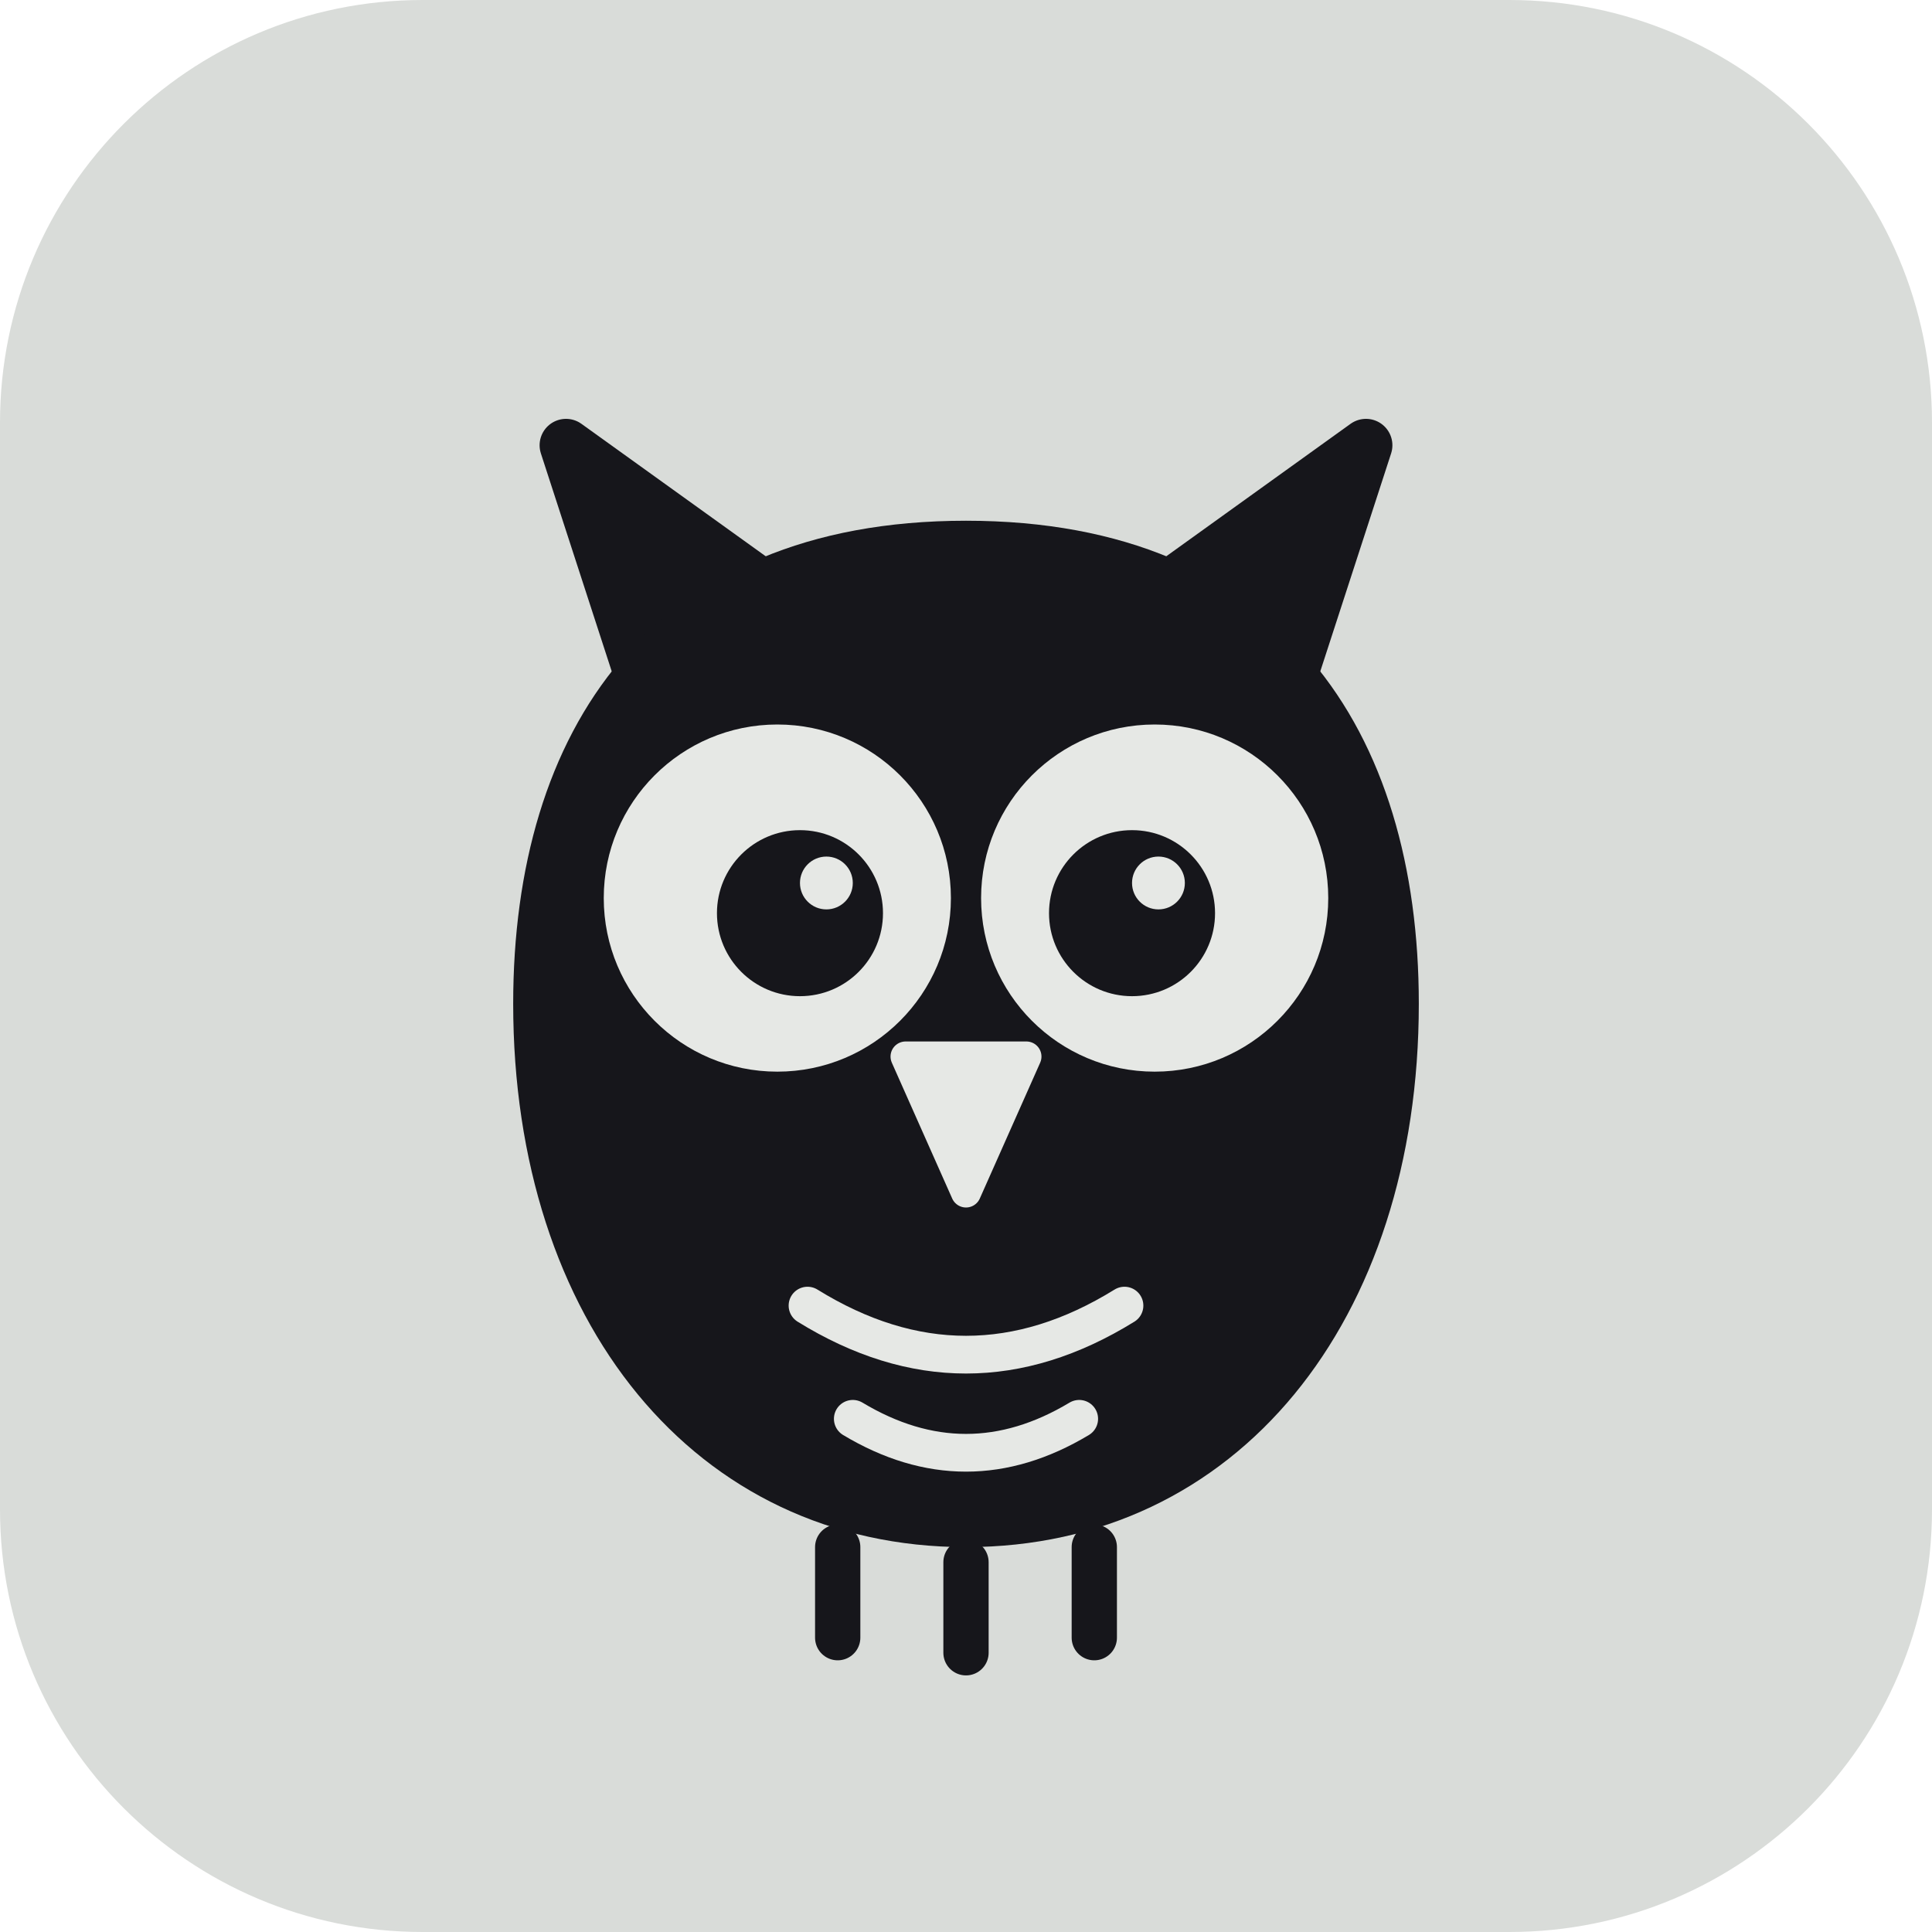
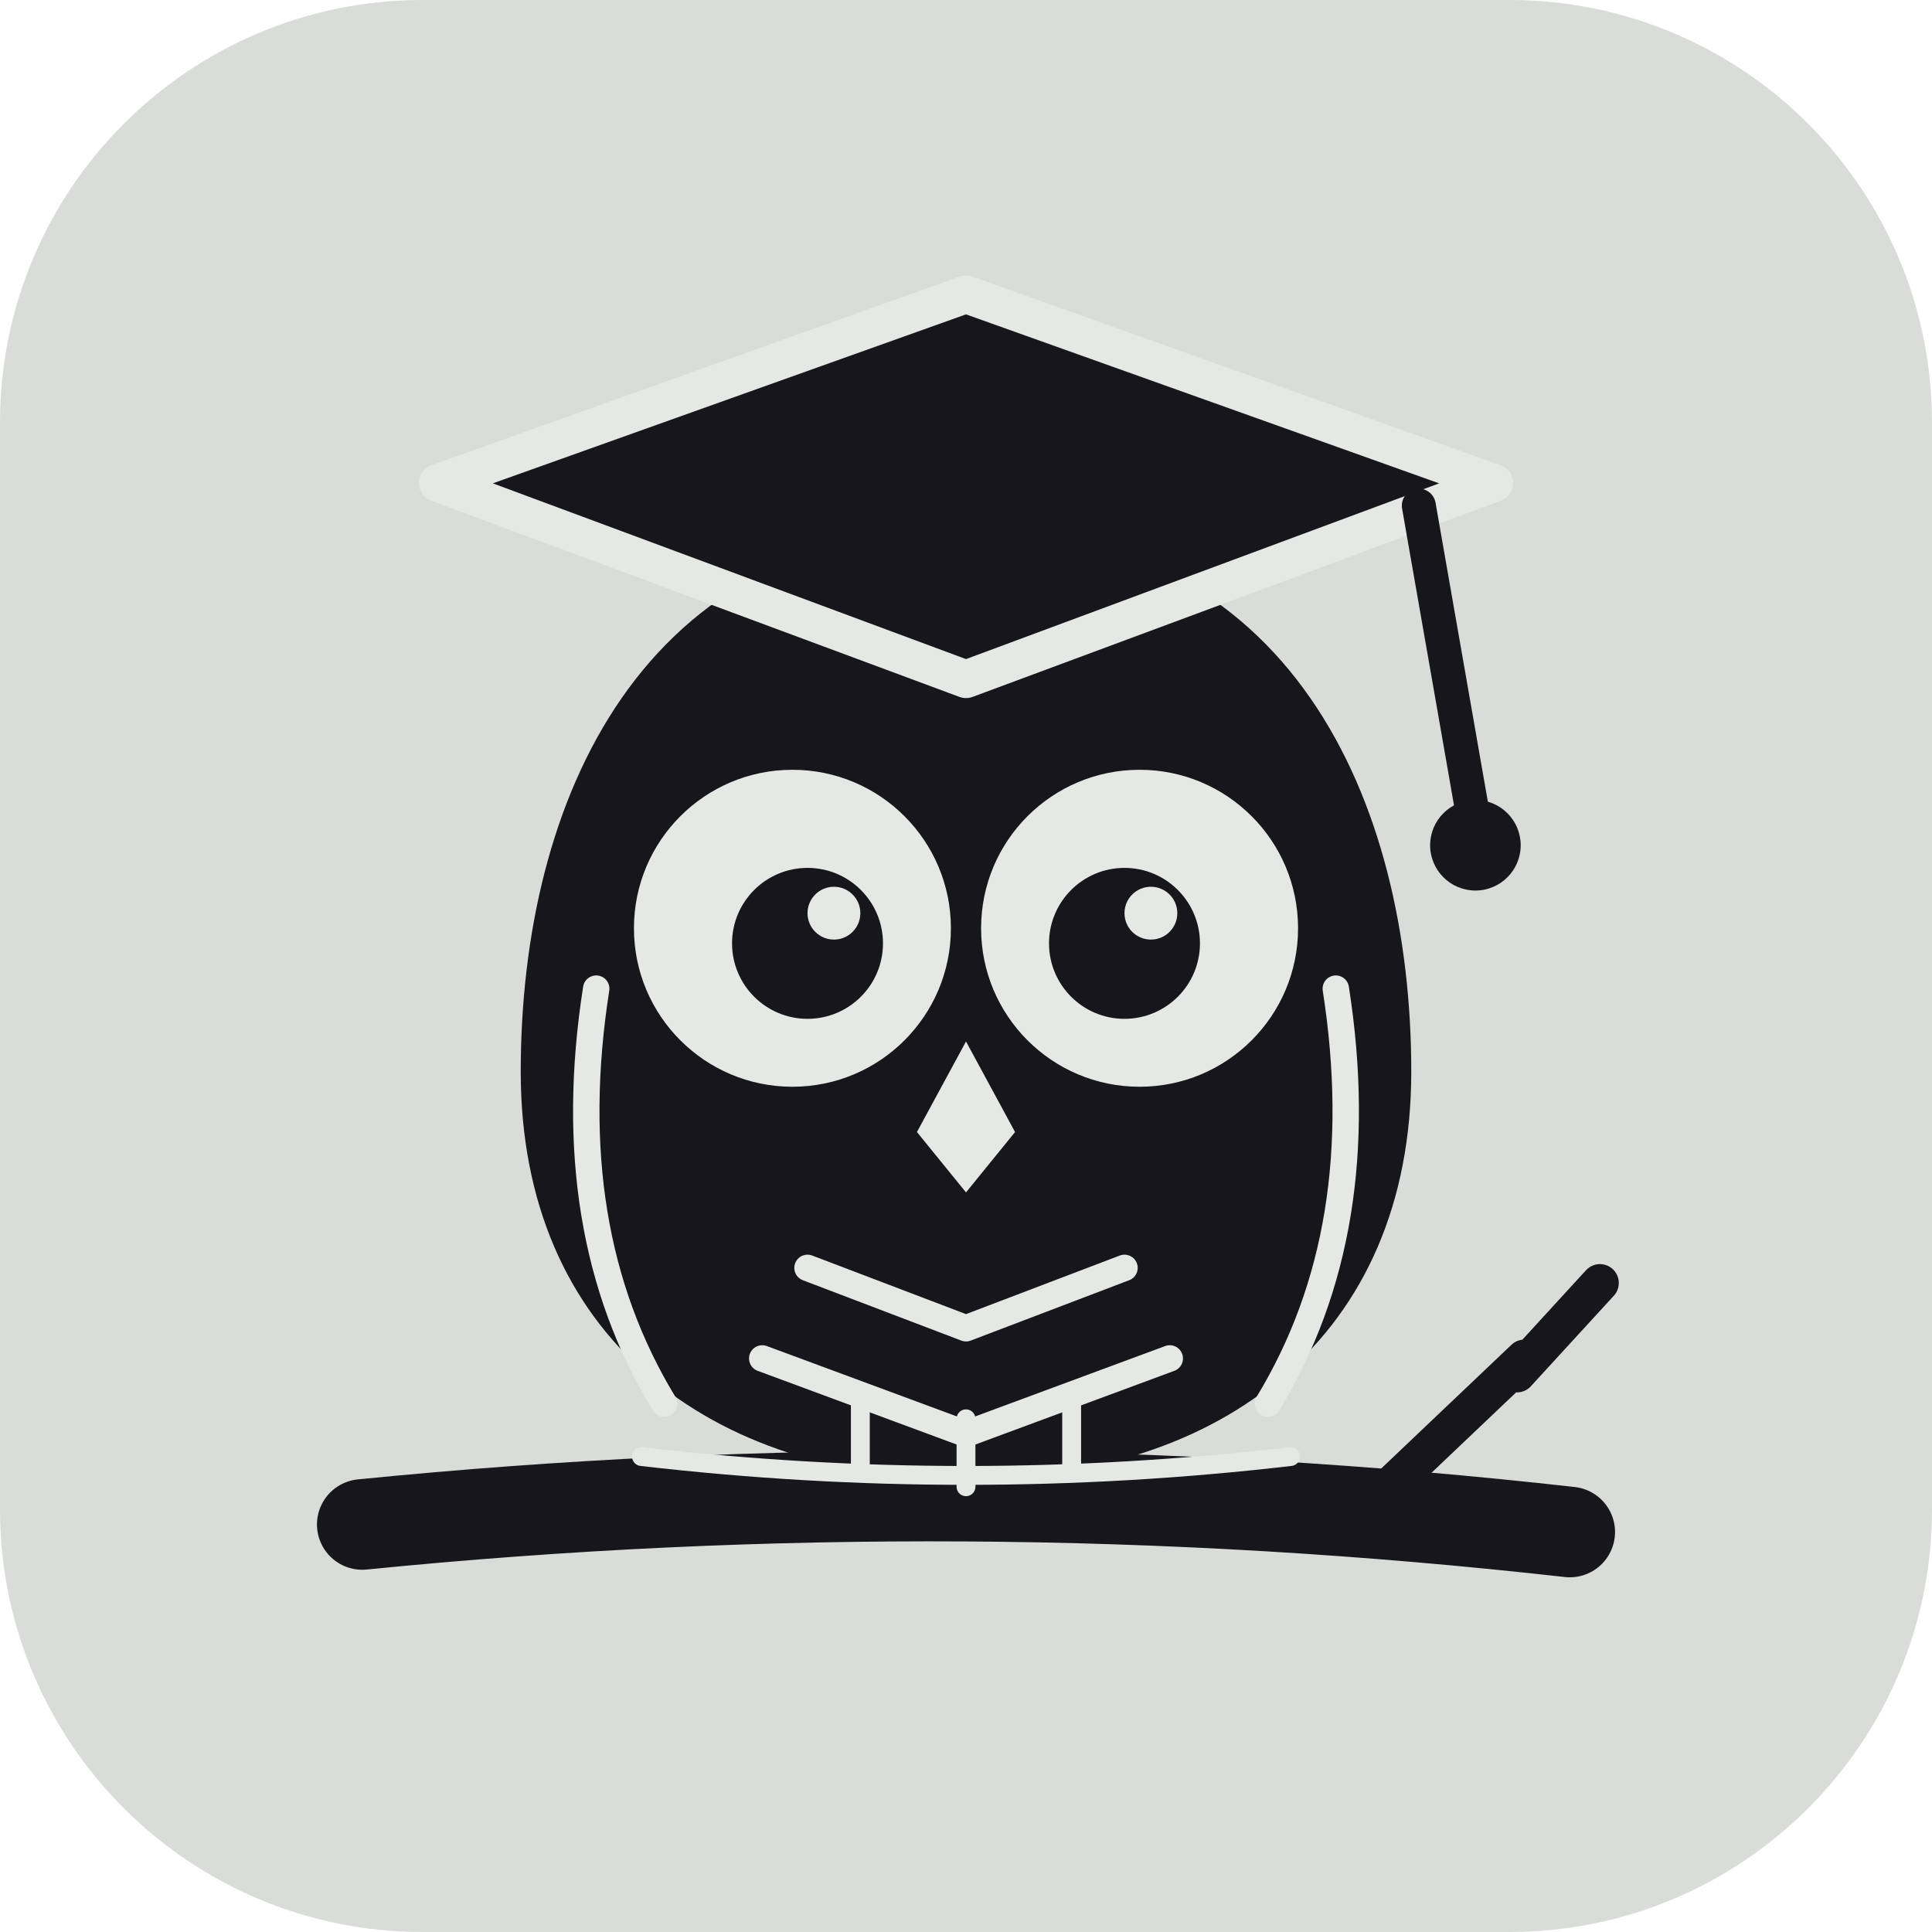
<svg xmlns="http://www.w3.org/2000/svg" viewBox="0 0 64 64">
  <rect width="64" height="64" rx="14" fill="#d9dcd9" />
  <g transform="scale(.125)">
-     <path d="M150 118 214 164 176 198Z M362 118 298 164 336 198Z" fill="#16161b" stroke="#16161b" stroke-width="14" stroke-linejoin="round" />
-     <path d="M256 138c-84 0-120 56-120 128 0 84 48 144 120 144s120-60 120-144c0-72-36-128-120-128Z" fill="#16161b" />
-     <circle cx="206" cy="238" r="46" fill="#e6e8e5" />
-     <circle cx="306" cy="238" r="46" fill="#e6e8e5" />
-     <circle cx="212" cy="242" r="22" fill="#16161b" />
-     <circle cx="300" cy="242" r="22" fill="#16161b" />
-     <circle cx="219" cy="234" r="7" fill="#e6e8e5" />
-     <circle cx="307" cy="234" r="7" fill="#e6e8e5" />
-     <path d="M240 280h32l-16 36Z" fill="#e6e8e5" stroke="#e6e8e5" stroke-width="8" stroke-linejoin="round" />
-     <path d="M214 346q42 26 84 0M226 376q30 18 60 0" fill="none" stroke="#e6e8e5" stroke-width="10" stroke-linecap="round" />
-     <path d="M222 410v24M256 414v24M290 410v24" stroke="#16161b" stroke-width="12" stroke-linecap="round" />
+     <path d="M256 140C170 140 138 212 138 284c0 70 50 108 118 108s118-38 118-108c0-72-32-144-118-144Z" fill="#16161b" />
+     <circle cx="210" cy="246" r="42" fill="#e6e8e5" />
+     <circle cx="302" cy="246" r="42" fill="#e6e8e5" />
+     <circle cx="214" cy="250" r="20" fill="#16161b" />
+     <circle cx="298" cy="250" r="20" fill="#16161b" />
+     <circle cx="221" cy="242" r="7" fill="#e6e8e5" />
+     <circle cx="305" cy="242" r="7" fill="#e6e8e5" />
+     <path d="M256 276 243 300 256 316 269 300Z" fill="#e6e8e5" />
+     <g fill="none" stroke="#e6e8e5" stroke-width="7" stroke-linecap="round" stroke-linejoin="round">
+       <path d="M214 336 256 352 298 336M202 360 256 380 310 360" />
+       <path d="M158 262Q148 326 176 372M354 262Q364 326 336 372" />
+     </g>
+     <path d="M256 78 396 128 256 180 116 128Z" fill="#16161b" stroke="#e6e8e5" stroke-width="10" stroke-linejoin="round" />
+     <path d="M376 134 390 214" stroke="#16161b" stroke-width="9" stroke-linecap="round" />
+     <circle cx="391" cy="224" r="12" fill="#16161b" />
+     <path d="M96 404Q256 388 416 406" fill="none" stroke="#16161b" stroke-width="24" stroke-linecap="round" />
+     <path d="M364 398 404 360M402 364 424 340" fill="none" stroke="#16161b" stroke-width="10" stroke-linecap="round" />
+     <path d="M170 386Q256 396 342 386" fill="none" stroke="#e6e8e5" stroke-width="5" stroke-linecap="round" />
+     <path d="M228 372V390M256 376V394M284 372V390" fill="none" stroke="#e6e8e5" stroke-width="5" stroke-linecap="round" />
  </g>
</svg>
